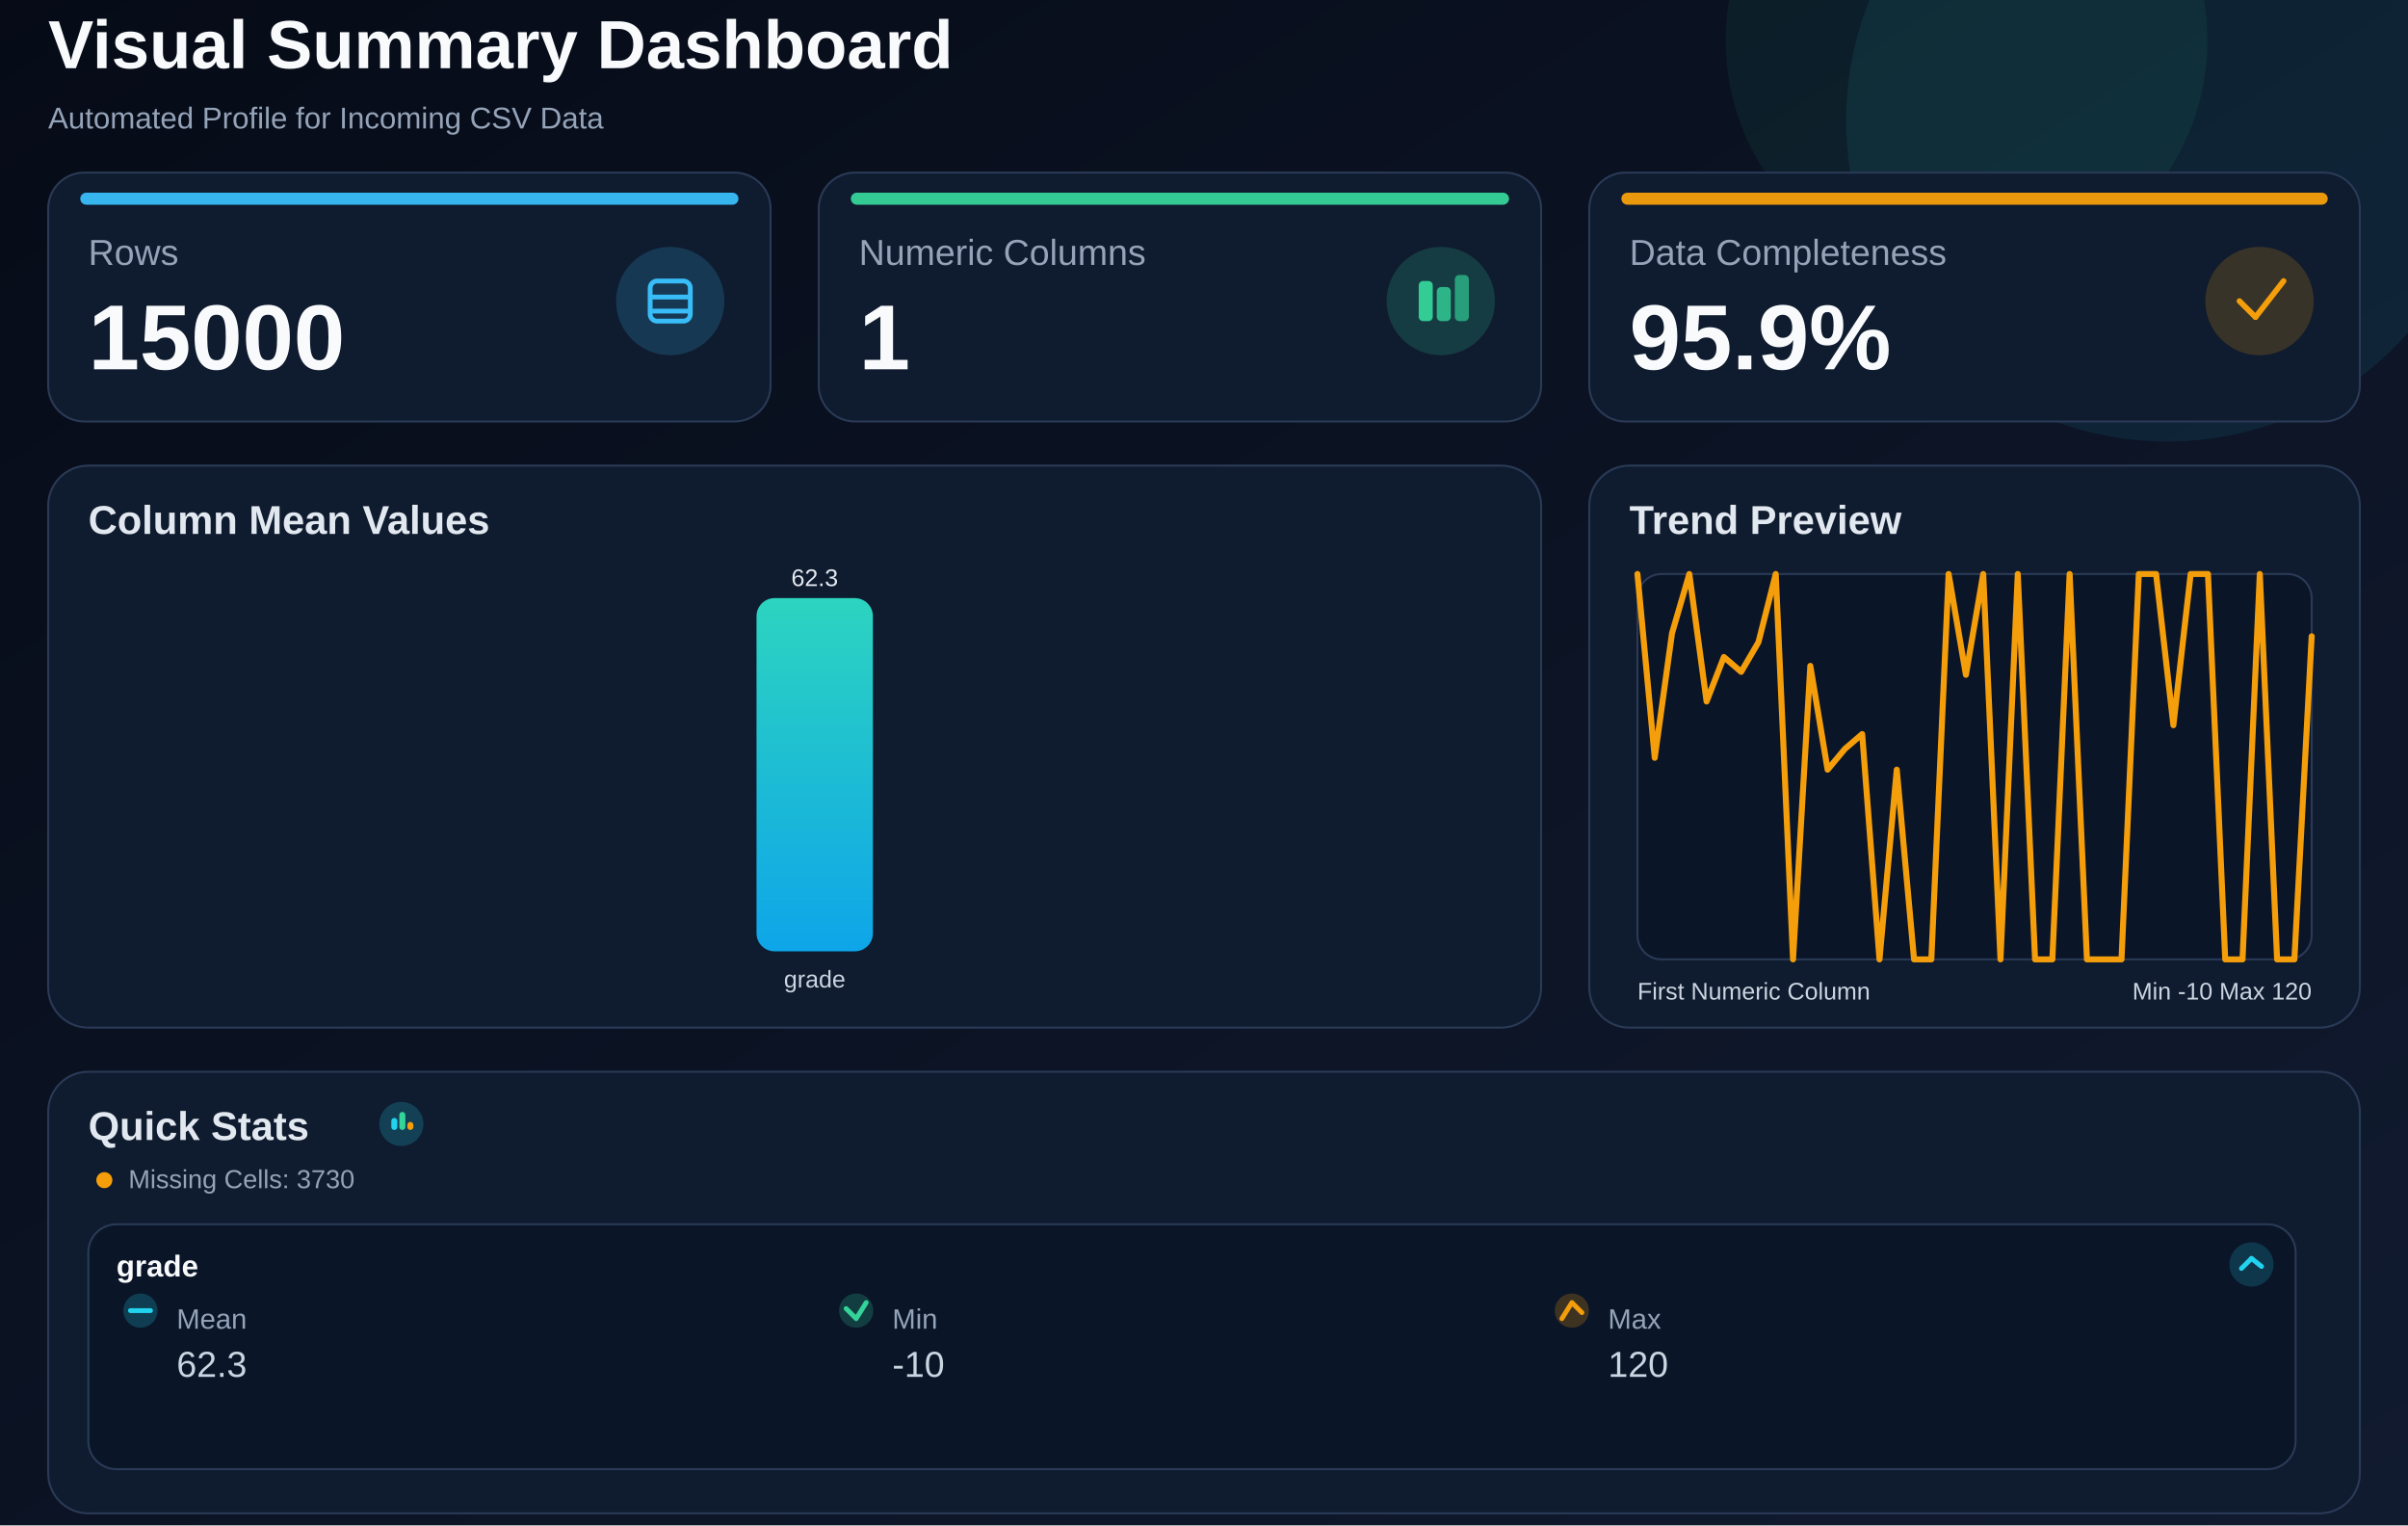
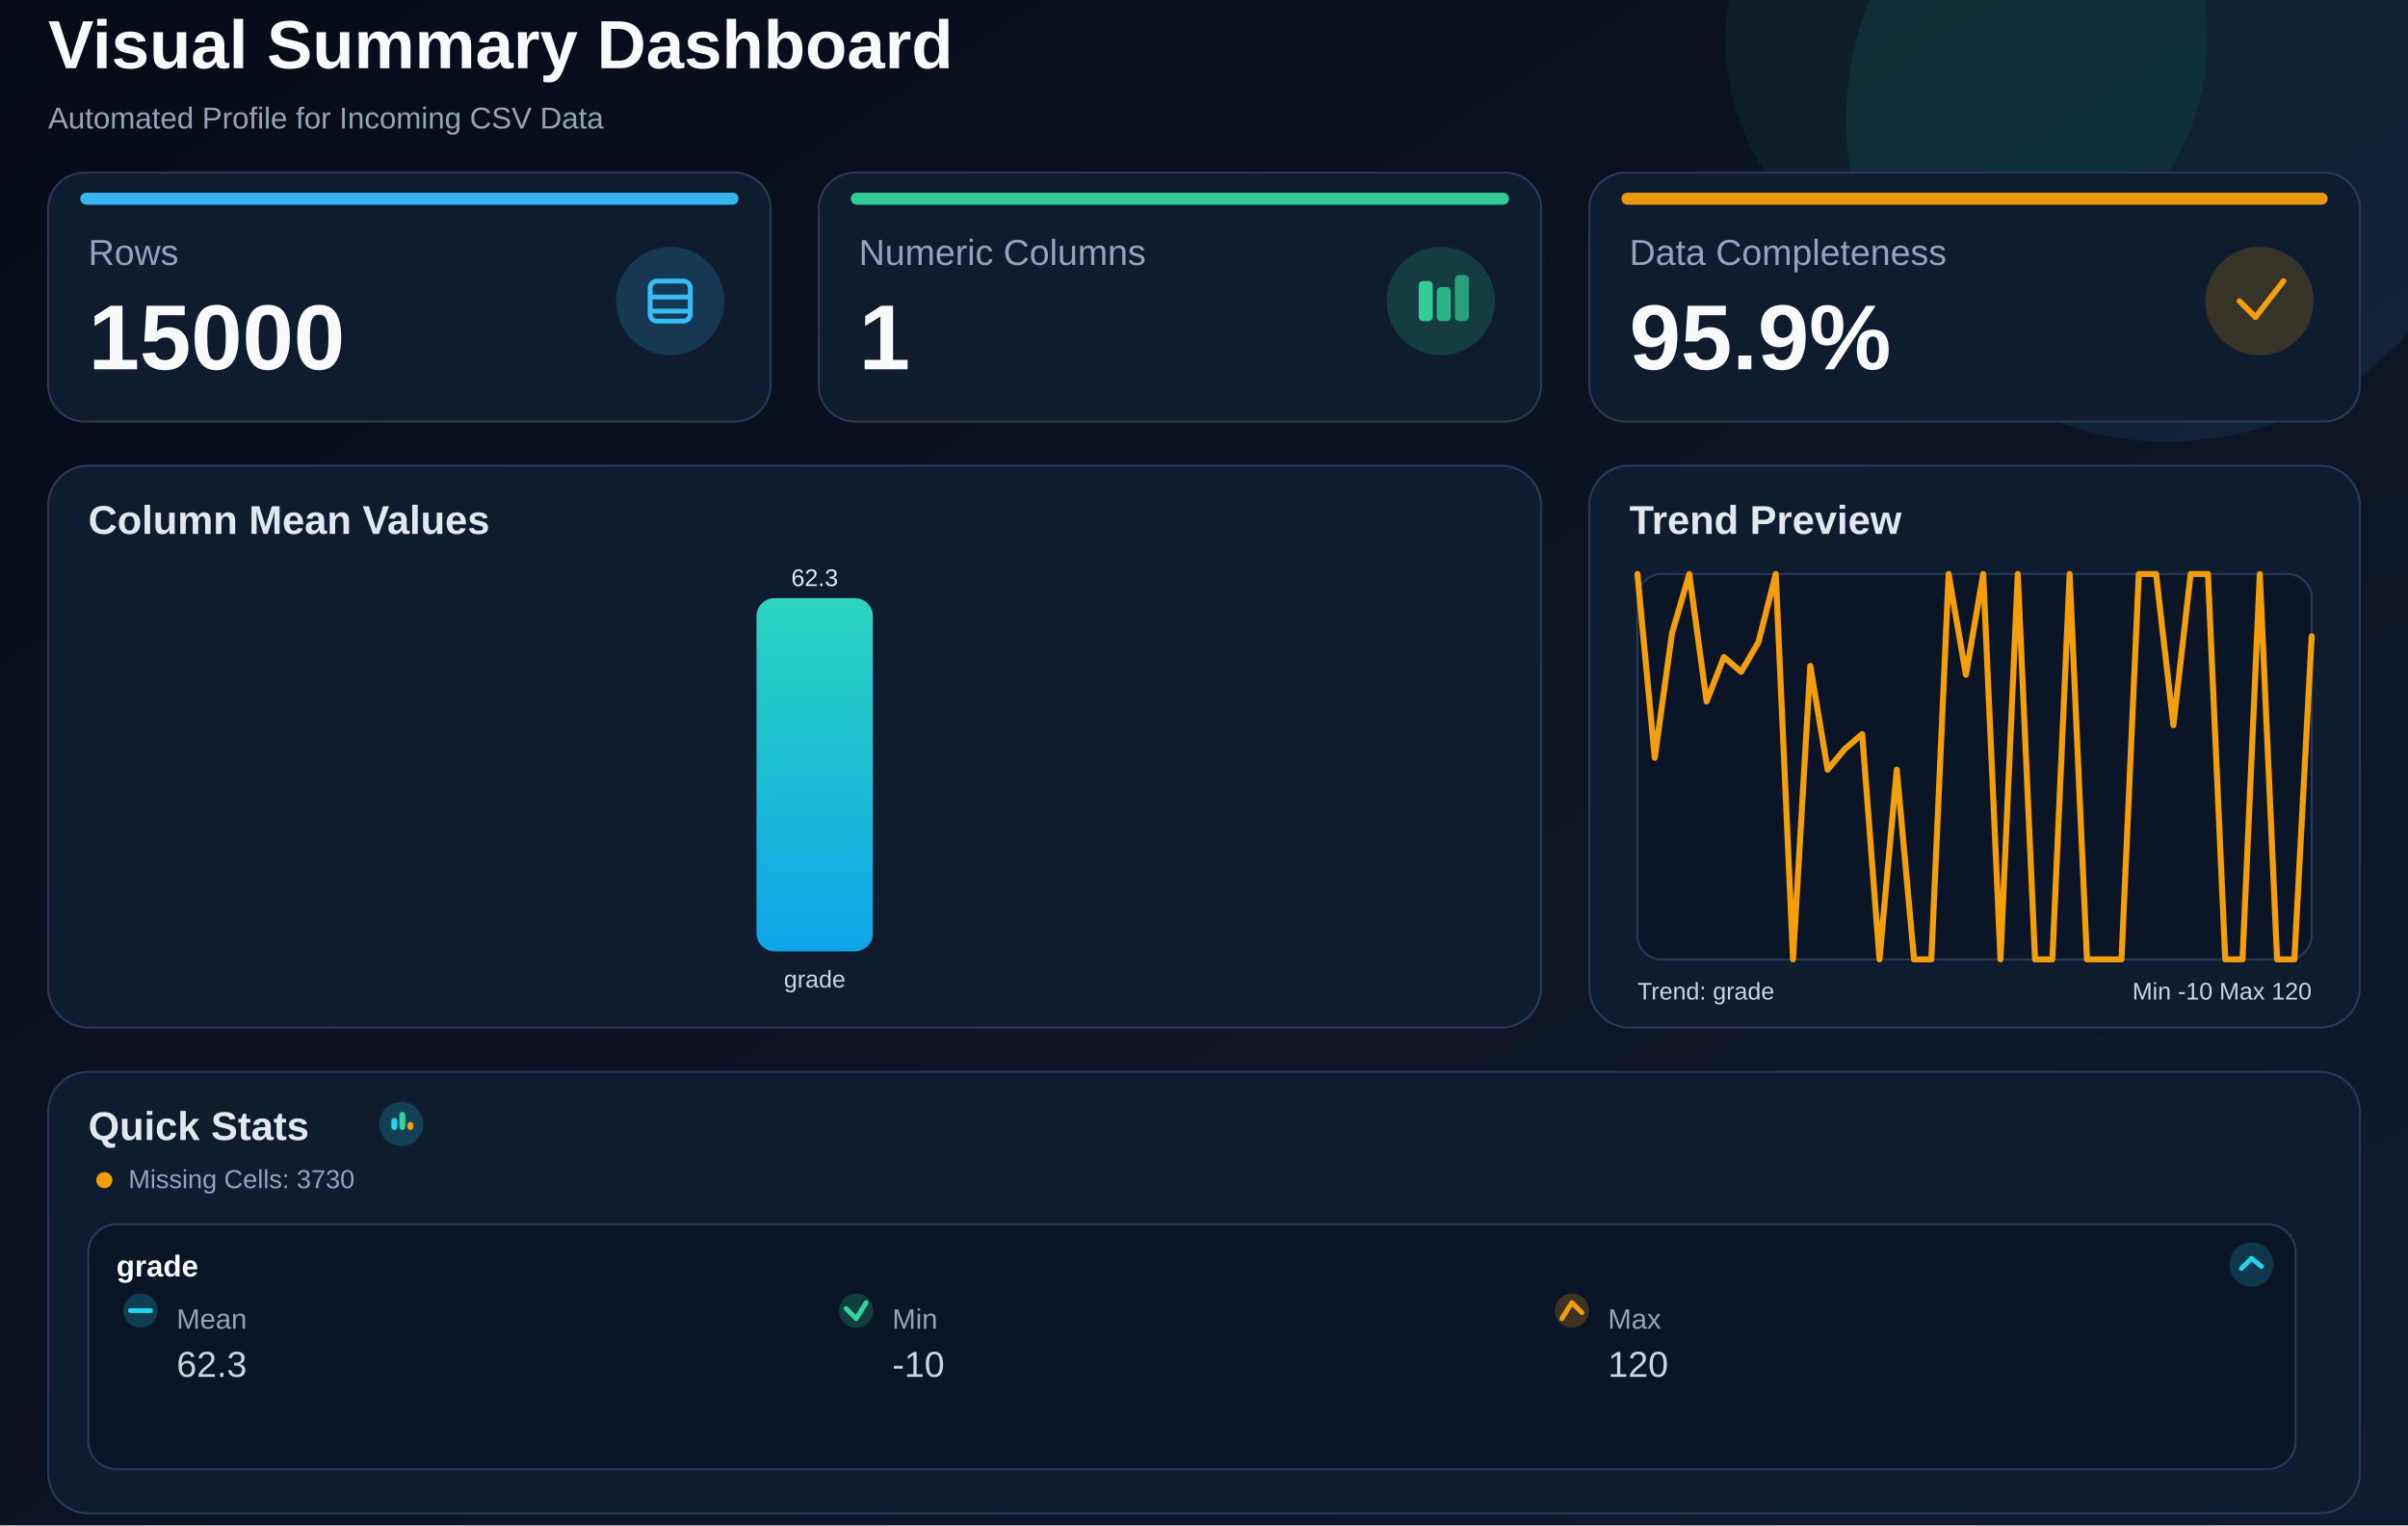
<svg xmlns="http://www.w3.org/2000/svg" width="1200" height="760" font-family="Poppins, Segoe UI, Arial, sans-serif">
  <defs>
    <linearGradient id="bg" x1="0" y1="0" x2="1" y2="1">
      <stop offset="0%" stop-color="#060b17" />
      <stop offset="100%" stop-color="#111b30" />
    </linearGradient>
    <linearGradient id="bar" x1="0" y1="0" x2="0" y2="1">
      <stop offset="0%" stop-color="#2dd4bf" />
      <stop offset="100%" stop-color="#0ea5e9" />
    </linearGradient>
  </defs>
  <rect width="1200" height="760" fill="url(#bg)" />
  <circle cx="1080" cy="60" r="160" fill="#22d3ee" opacity="0.08" />
  <circle cx="980" cy="20" r="120" fill="#34d399" opacity="0.07" />
  <text x="24" y="34" font-size="34" font-weight="700" fill="#f8fafc">Visual Summary Dashboard</text>
  <text x="24" y="64" font-size="15" fill="#94a3b8">Automated Profile for Incoming CSV Data</text>
  <rect x="24" y="86" width="360" height="124" rx="18" fill="#0f1b2e" stroke="#2a3a56" />
  <rect x="40" y="96" width="328" height="6" rx="3" fill="#38bdf8" opacity="0.95" />
  <circle cx="334" cy="150" r="27" fill="#38bdf8" opacity="0.18" />
  <rect x="324" y="140" width="20" height="20" rx="3.5" fill="none" stroke="#38bdf8" stroke-width="2.4" />
  <line x1="324" y1="148" x2="344" y2="148" stroke="#38bdf8" stroke-width="2.4" />
  <line x1="324" y1="155" x2="344" y2="155" stroke="#38bdf8" stroke-width="2.4" />
  <text x="44" y="132" font-size="18" font-weight="500" fill="#94a3b8">Rows</text>
  <text x="44" y="184" font-size="46" font-weight="700" fill="#f8fafc">15000</text>
  <rect x="408" y="86" width="360" height="124" rx="18" fill="#0f1b2e" stroke="#2a3a56" />
  <rect x="424" y="96" width="328" height="6" rx="3" fill="#34d399" opacity="0.95" />
  <circle cx="718" cy="150" r="27" fill="#34d399" opacity="0.18" />
  <rect x="707" y="140" width="7" height="20" rx="2.2" fill="#34d399" opacity="0.95" />
  <rect x="716" y="143" width="7" height="17" rx="2.2" fill="#34d399" opacity="0.8" />
  <rect x="725" y="137" width="7" height="23" rx="2.2" fill="#34d399" opacity="0.65" />
  <text x="428" y="132" font-size="18" font-weight="500" fill="#94a3b8">Numeric Columns</text>
  <text x="428" y="184" font-size="46" font-weight="700" fill="#f8fafc">1</text>
  <rect x="792" y="86" width="384" height="124" rx="18" fill="#0f1b2e" stroke="#2a3a56" />
  <rect x="808" y="96" width="352" height="6" rx="3" fill="#f59e0b" opacity="0.95" />
  <circle cx="1126" cy="150" r="27" fill="#f59e0b" opacity="0.18" />
  <line x1="1116" y1="150" x2="1124" y2="158" stroke="#f59e0b" stroke-width="2.8" stroke-linecap="round" />
  <line x1="1124" y1="158" x2="1138" y2="140" stroke="#f59e0b" stroke-width="2.8" stroke-linecap="round" />
  <text x="812" y="132" font-size="18" font-weight="500" fill="#94a3b8">Data Completeness</text>
  <text x="812" y="184" font-size="46" font-weight="700" fill="#f8fafc">95.9%</text>
  <rect x="24" y="232" width="744" height="280" rx="20" fill="#0f1b2e" stroke="#2a3a56" />
  <text x="44" y="266" font-size="20" font-weight="600" fill="#e2e8f0">Column Mean Values</text>
  <rect x="377.00" y="298.00" width="58.00" height="176.00" rx="9" fill="url(#bar)" />
  <text x="406.00" y="492" font-size="12" fill="#cbd5e1" text-anchor="middle">grade</text>
  <text x="406.00" y="292.00" font-size="12" fill="#e2e8f0" text-anchor="middle">62.3</text>
  <rect x="792" y="232" width="384" height="280" rx="20" fill="#0f1b2e" stroke="#2a3a56" />
  <text x="812" y="266" font-size="20" font-weight="600" fill="#e2e8f0">Trend Preview</text>
  <rect x="816" y="286" width="336" height="192" rx="12" fill="#0a1528" stroke="#2a3a56" />
  <polyline points="816.00,286.00 824.62,377.57 833.23,315.54 841.85,286.00 850.46,349.51 859.08,327.35 867.69,334.74 876.31,319.97 884.92,286.00 893.54,478.00 902.15,331.78 910.77,383.48 919.38,373.14 928.00,365.75 936.62,478.00 945.23,383.48 953.85,478.00 962.46,478.00 971.08,286.00 979.69,336.22 988.31,286.00 996.92,478.00 1005.54,286.00 1014.15,478.00 1022.77,478.00 1031.38,286.00 1040.00,478.00 1048.62,478.00 1057.23,478.00 1065.85,286.00 1074.46,286.00 1083.08,361.32 1091.69,286.00 1100.31,286.00 1108.92,478.00 1117.54,478.00 1126.15,286.00 1134.77,478.00 1143.38,478.00 1152.00,317.02" fill="none" stroke="#f59e0b" stroke-width="3" stroke-linecap="round" stroke-linejoin="round" />
-   <text x="816" y="498" font-size="12" fill="#cbd5e1">First Numeric Column</text>
+   <text x="816" y="498" font-size="12" fill="#cbd5e1">Trend: grade</text>
  <text x="1152" y="498" font-size="12" fill="#cbd5e1" text-anchor="end">Min -10  Max 120</text>
  <rect x="24" y="534" width="1152" height="220" rx="20" fill="#0f1b2e" stroke="#2a3a56" />
  <circle cx="200" cy="560" r="11" fill="#22d3ee" opacity="0.2" />
  <rect x="195" y="557" width="3" height="6" rx="1.5" fill="#22d3ee" />
  <rect x="199" y="554" width="3" height="9" rx="1.5" fill="#34d399" />
  <rect x="203" y="559" width="3" height="4" rx="1.5" fill="#f59e0b" />
  <text x="44" y="568" font-size="20" font-weight="600" fill="#e2e8f0">Quick Stats</text>
  <circle cx="52" cy="588" r="4" fill="#f59e0b" />
  <text x="64" y="592" font-size="13" fill="#94a3b8">Missing Cells: 3730</text>
  <rect x="44.00" y="610" width="1100.00" height="122" rx="14" fill="#0a1528" stroke="#2a3a56" />
  <circle cx="1122.0" cy="630" r="11" fill="#22d3ee" opacity="0.18" />
  <line x1="1117.0" y1="632" x2="1122.0" y2="627" stroke="#22d3ee" stroke-width="2.4" stroke-linecap="round" />
  <line x1="1122.0" y1="627" x2="1127.0" y2="631" stroke="#22d3ee" stroke-width="2.4" stroke-linecap="round" />
  <text x="58.00" y="636" font-size="15" font-weight="600" fill="#f8fafc">grade</text>
  <circle cx="70.0" cy="653" r="8.5" fill="#22d3ee" opacity="0.22" />
  <line x1="65.0" y1="653" x2="75.0" y2="653" stroke="#22d3ee" stroke-width="2.4" stroke-linecap="round" />
  <text x="88.00" y="662" font-size="14" fill="#94a3b8">Mean</text>
  <text x="88.00" y="686" font-size="18" fill="#cbd5e1">62.3</text>
  <circle cx="426.667" cy="653" r="8.5" fill="#34d399" opacity="0.22" />
  <polyline points="421.667,652 426.667,657 431.667,649" fill="none" stroke="#34d399" stroke-width="2.4" stroke-linecap="round" stroke-linejoin="round" />
  <text x="444.67" y="662" font-size="14" fill="#94a3b8">Min</text>
  <text x="444.67" y="686" font-size="18" fill="#cbd5e1">-10</text>
  <circle cx="783.333" cy="653" r="8.5" fill="#f59e0b" opacity="0.22" />
  <polyline points="778.333,657 783.333,649 788.333,654" fill="none" stroke="#f59e0b" stroke-width="2.4" stroke-linecap="round" stroke-linejoin="round" />
  <text x="801.33" y="662" font-size="14" fill="#94a3b8">Max</text>
  <text x="801.33" y="686" font-size="18" fill="#cbd5e1">120</text>
</svg>
